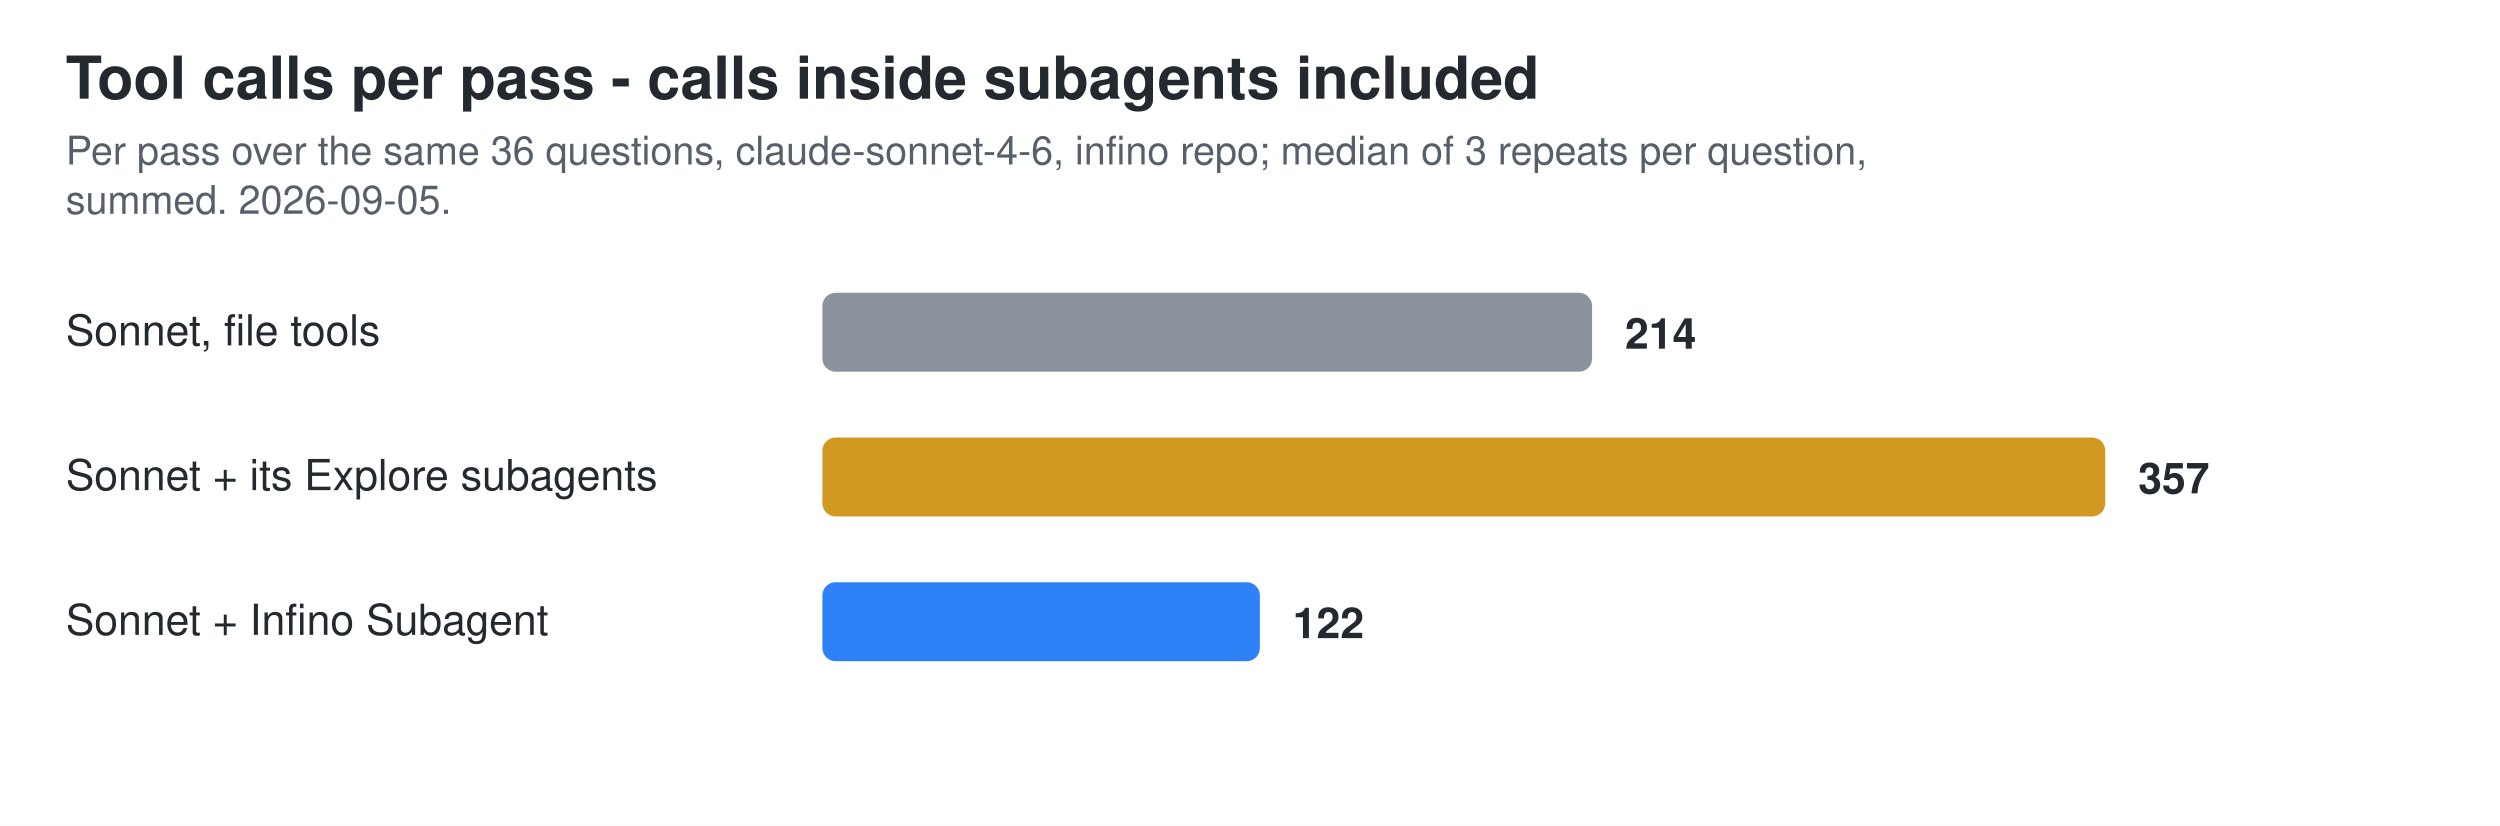
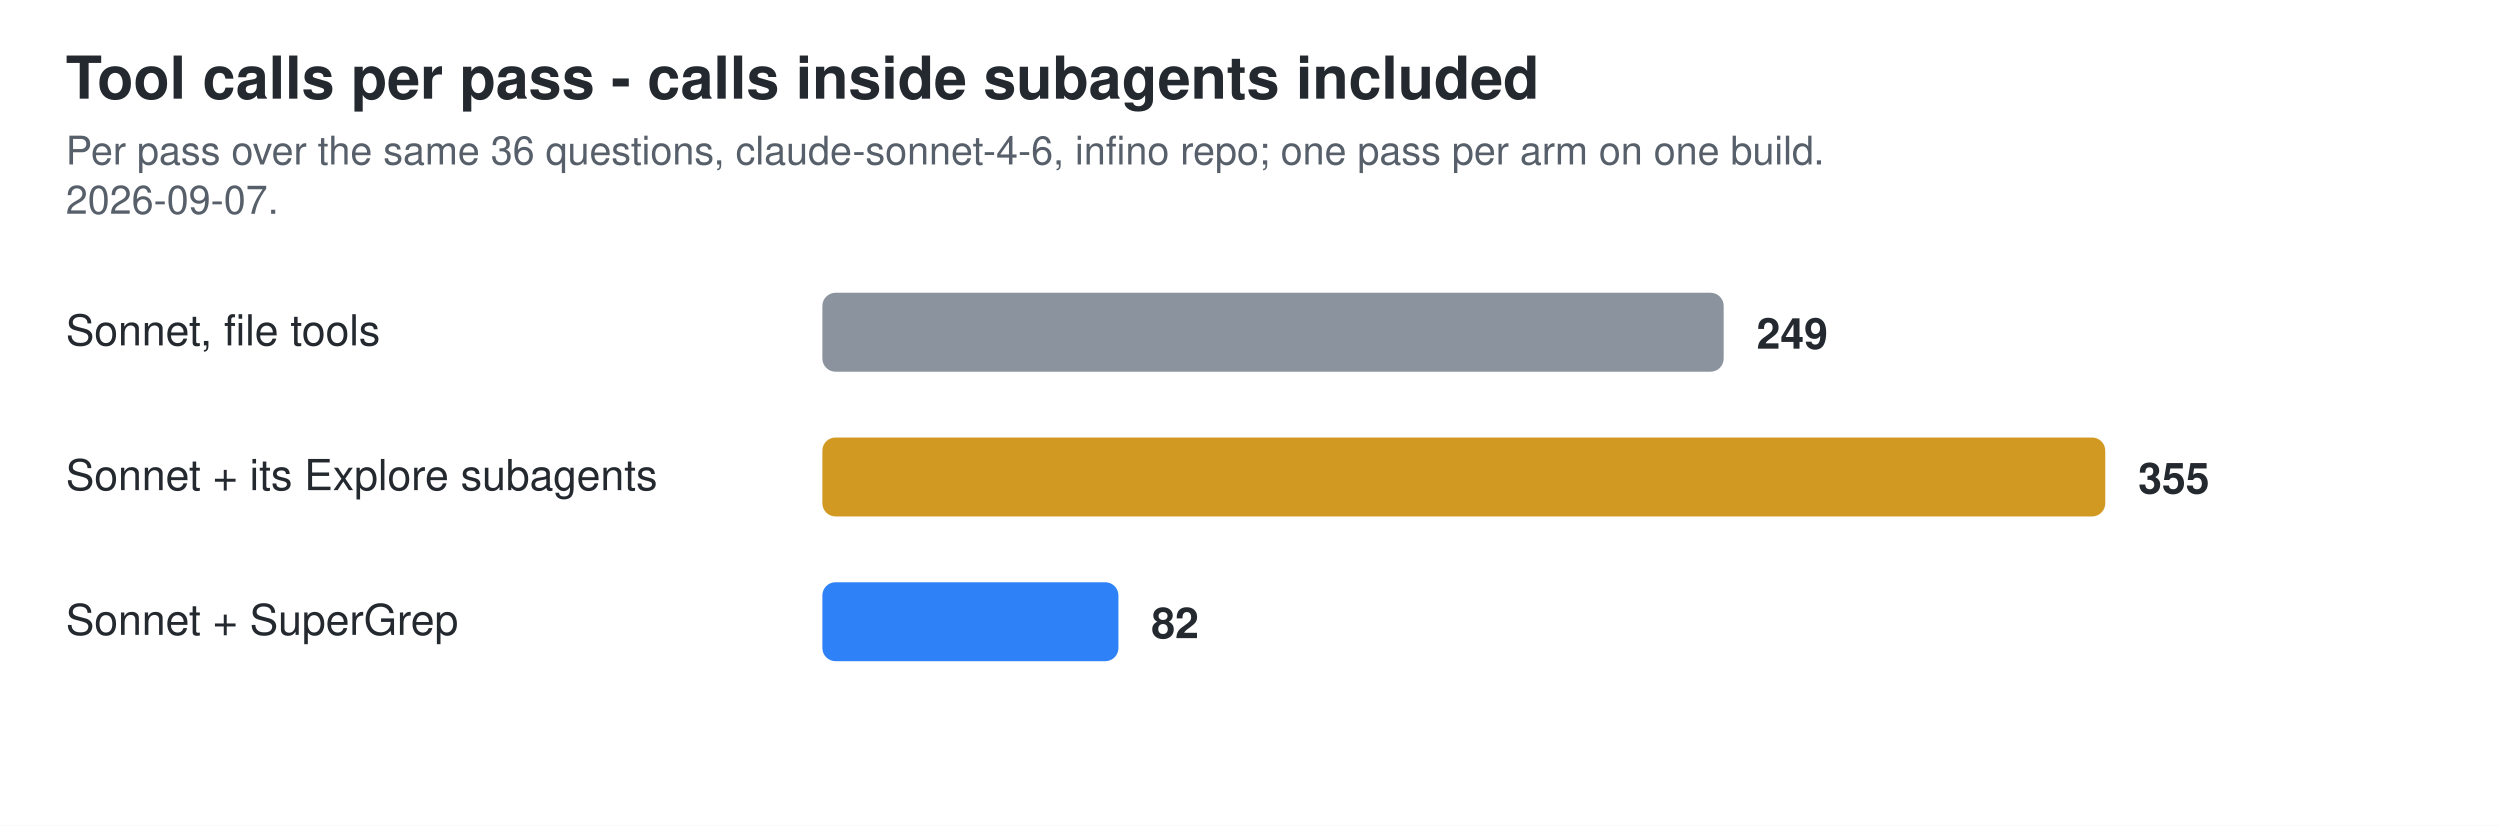
<svg xmlns="http://www.w3.org/2000/svg" width="760" height="251" viewBox="0 0 760 251" font-family="-apple-system, BlinkMacSystemFont, Segoe UI, Helvetica, Arial, sans-serif">
  <rect width="760" height="251" fill="#ffffff" />
  <text x="20" y="30" fill="#24292f" font-size="18" font-weight="600">Tool calls per pass - calls inside subagents included</text>
-   <text x="20" y="50" fill="#57606a" font-size="12">Per pass over the same 36 questions, claude-sonnet-4-6, infino repo; median of 3 repeats per question,</text>
-   <text x="20" y="65" fill="#57606a" font-size="12">summed. 2026-09-05.</text>
+   <text x="20" y="50" fill="#57606a" font-size="12">Per pass over the same 36 questions, claude-sonnet-4-6, infino repo; one pass per arm on one build.</text>
+   <text x="20" y="65" fill="#57606a" font-size="12">2026-09-07.</text>
  <text x="20" y="105" fill="#24292f" font-size="13">Sonnet, file tools</text>
-   <rect x="250" y="89" width="234" height="24" rx="4" fill="#8b949e" />
-   <text x="494" y="106" fill="#24292f" font-size="13" font-weight="600">214</text>
+   <rect x="250" y="89" width="274" height="24" rx="4" fill="#8b949e" />
+   <text x="534" y="106" fill="#24292f" font-size="13" font-weight="600">249</text>
  <text x="20" y="149" fill="#24292f" font-size="13">Sonnet + its Explore subagents</text>
  <rect x="250" y="133" width="390" height="24" rx="4" fill="#d29922" />
-   <text x="650" y="150" fill="#24292f" font-size="13" font-weight="600">357</text>
-   <text x="20" y="193" fill="#24292f" font-size="13">Sonnet + Infino Subagent</text>
-   <rect x="250" y="177" width="133" height="24" rx="4" fill="#2f81f7" />
-   <text x="393" y="194" fill="#24292f" font-size="13" font-weight="600">122</text>
+   <text x="650" y="150" fill="#24292f" font-size="13" font-weight="600">355</text>
+   <text x="20" y="193" fill="#24292f" font-size="13">Sonnet + SuperGrep</text>
+   <rect x="250" y="177" width="90" height="24" rx="4" fill="#2f81f7" />
+   <text x="350" y="194" fill="#24292f" font-size="13" font-weight="600">82</text>
</svg>
